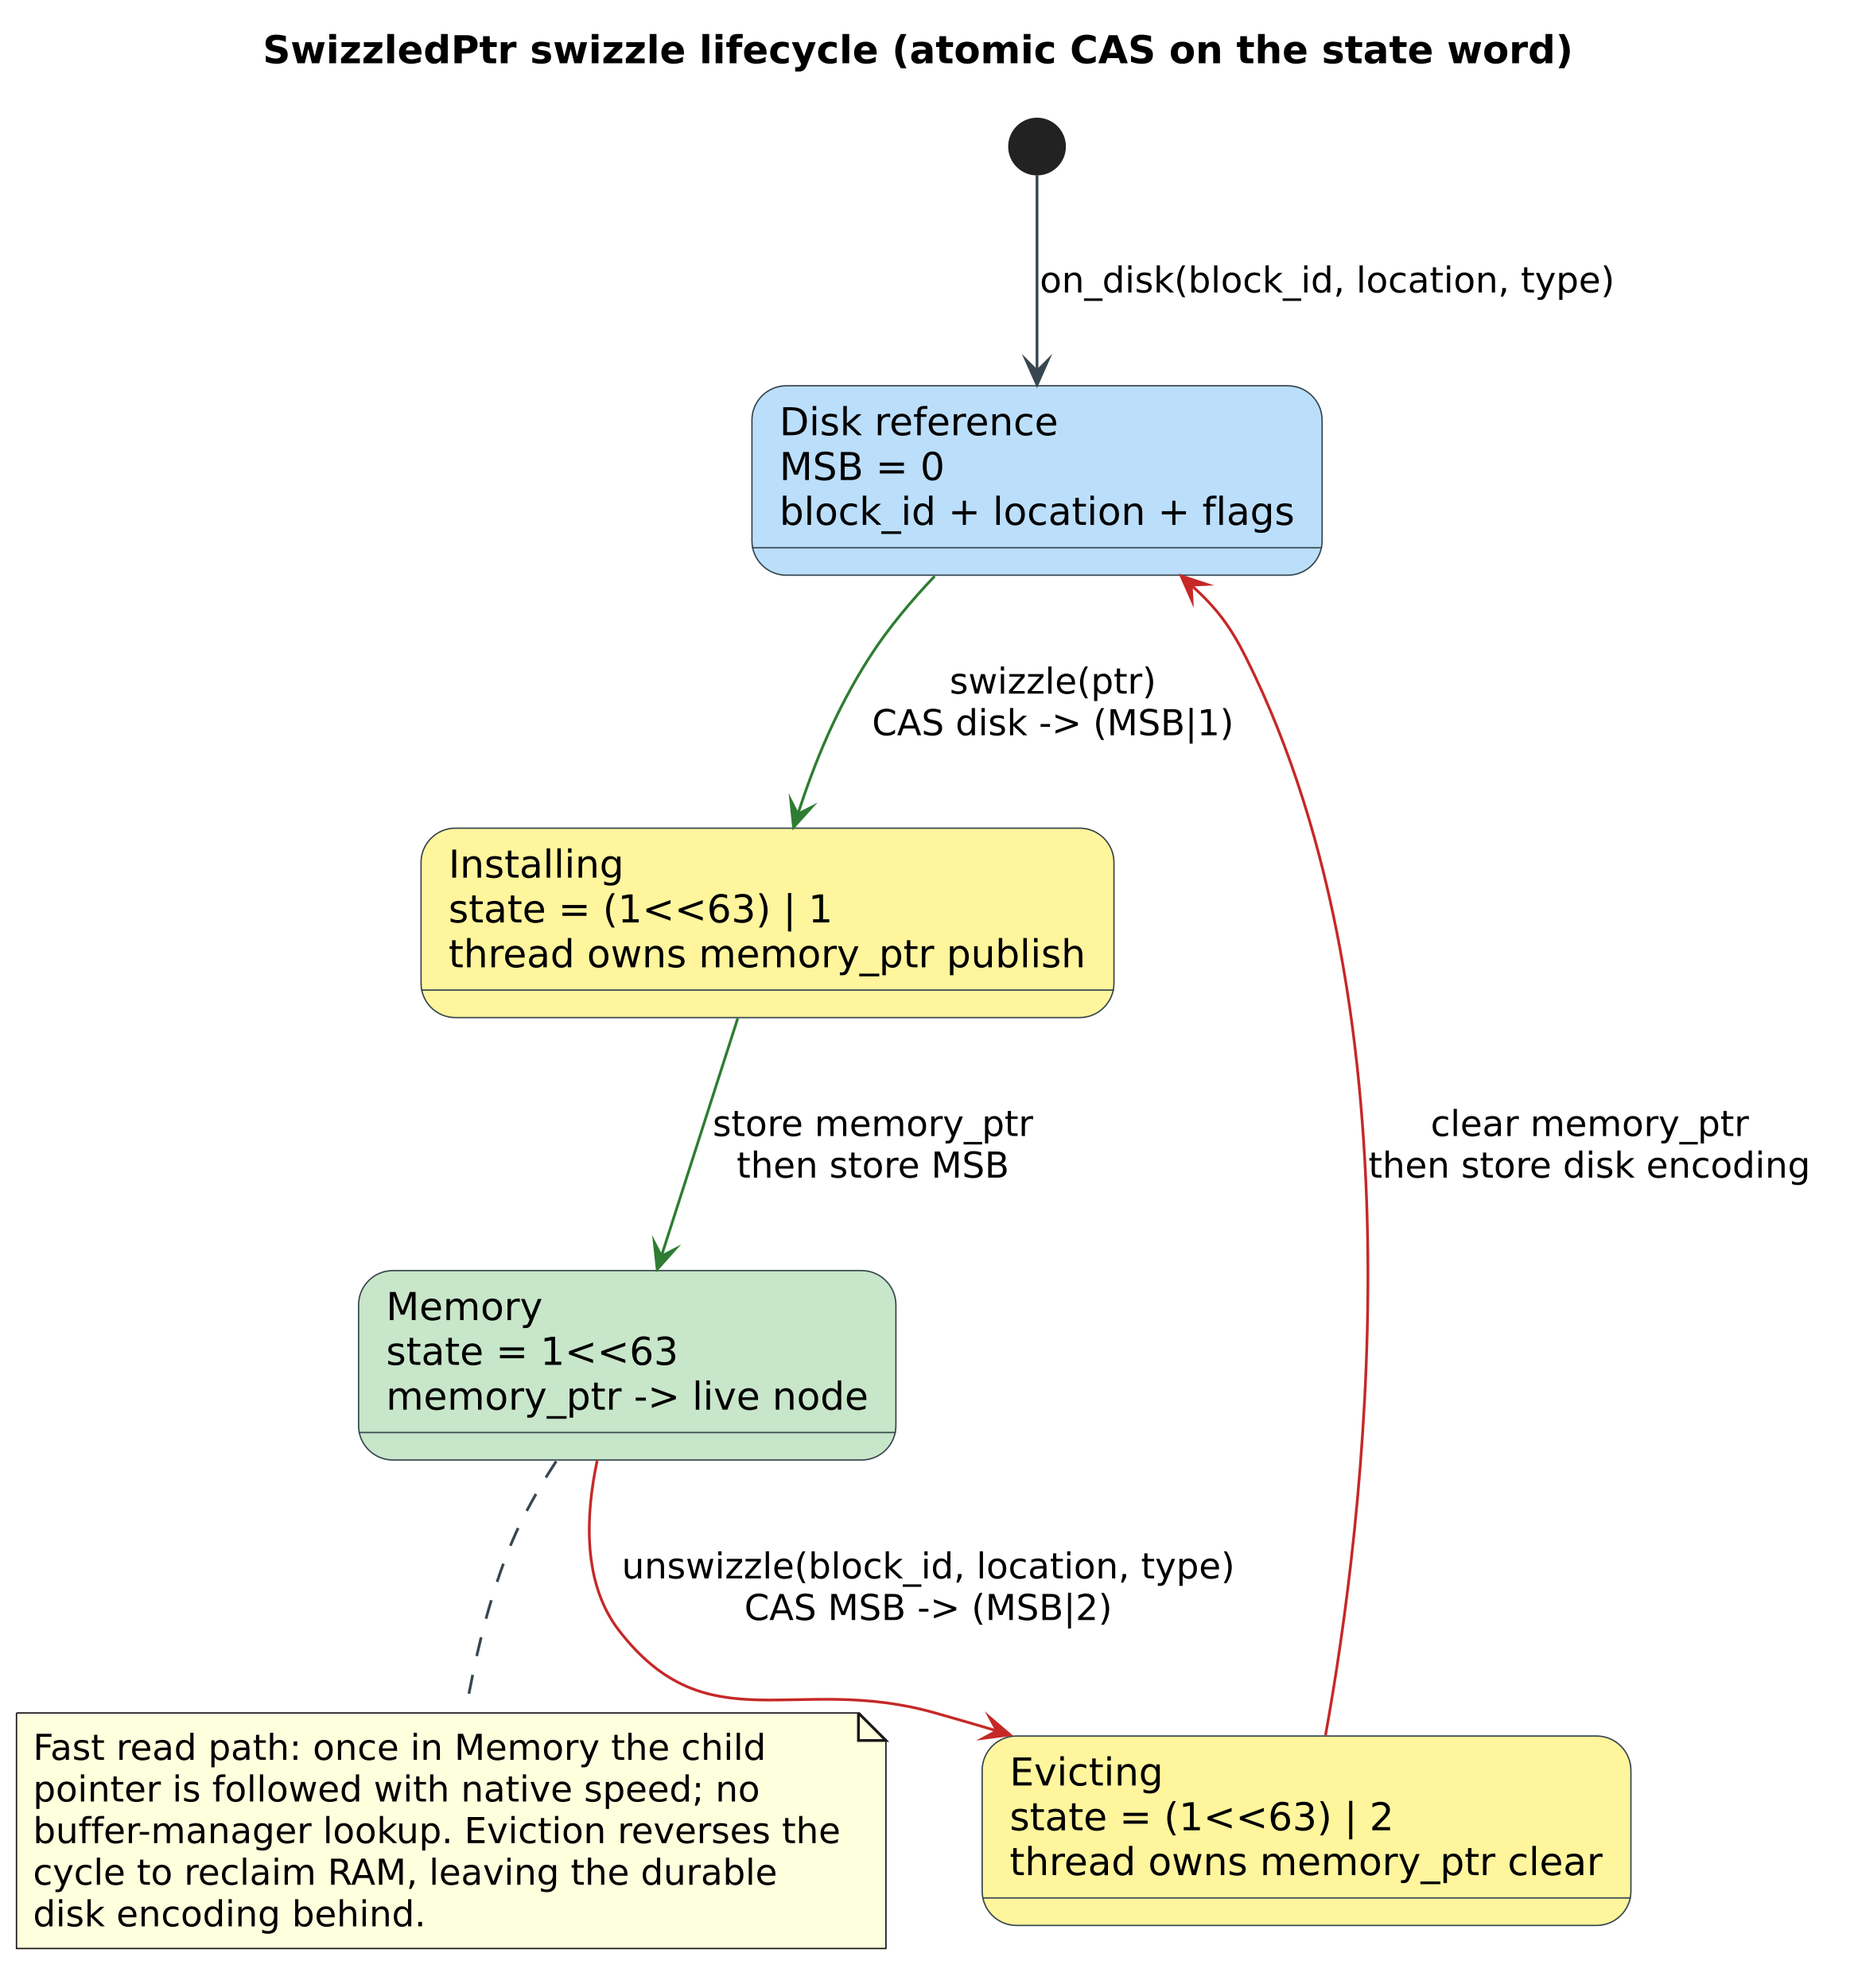
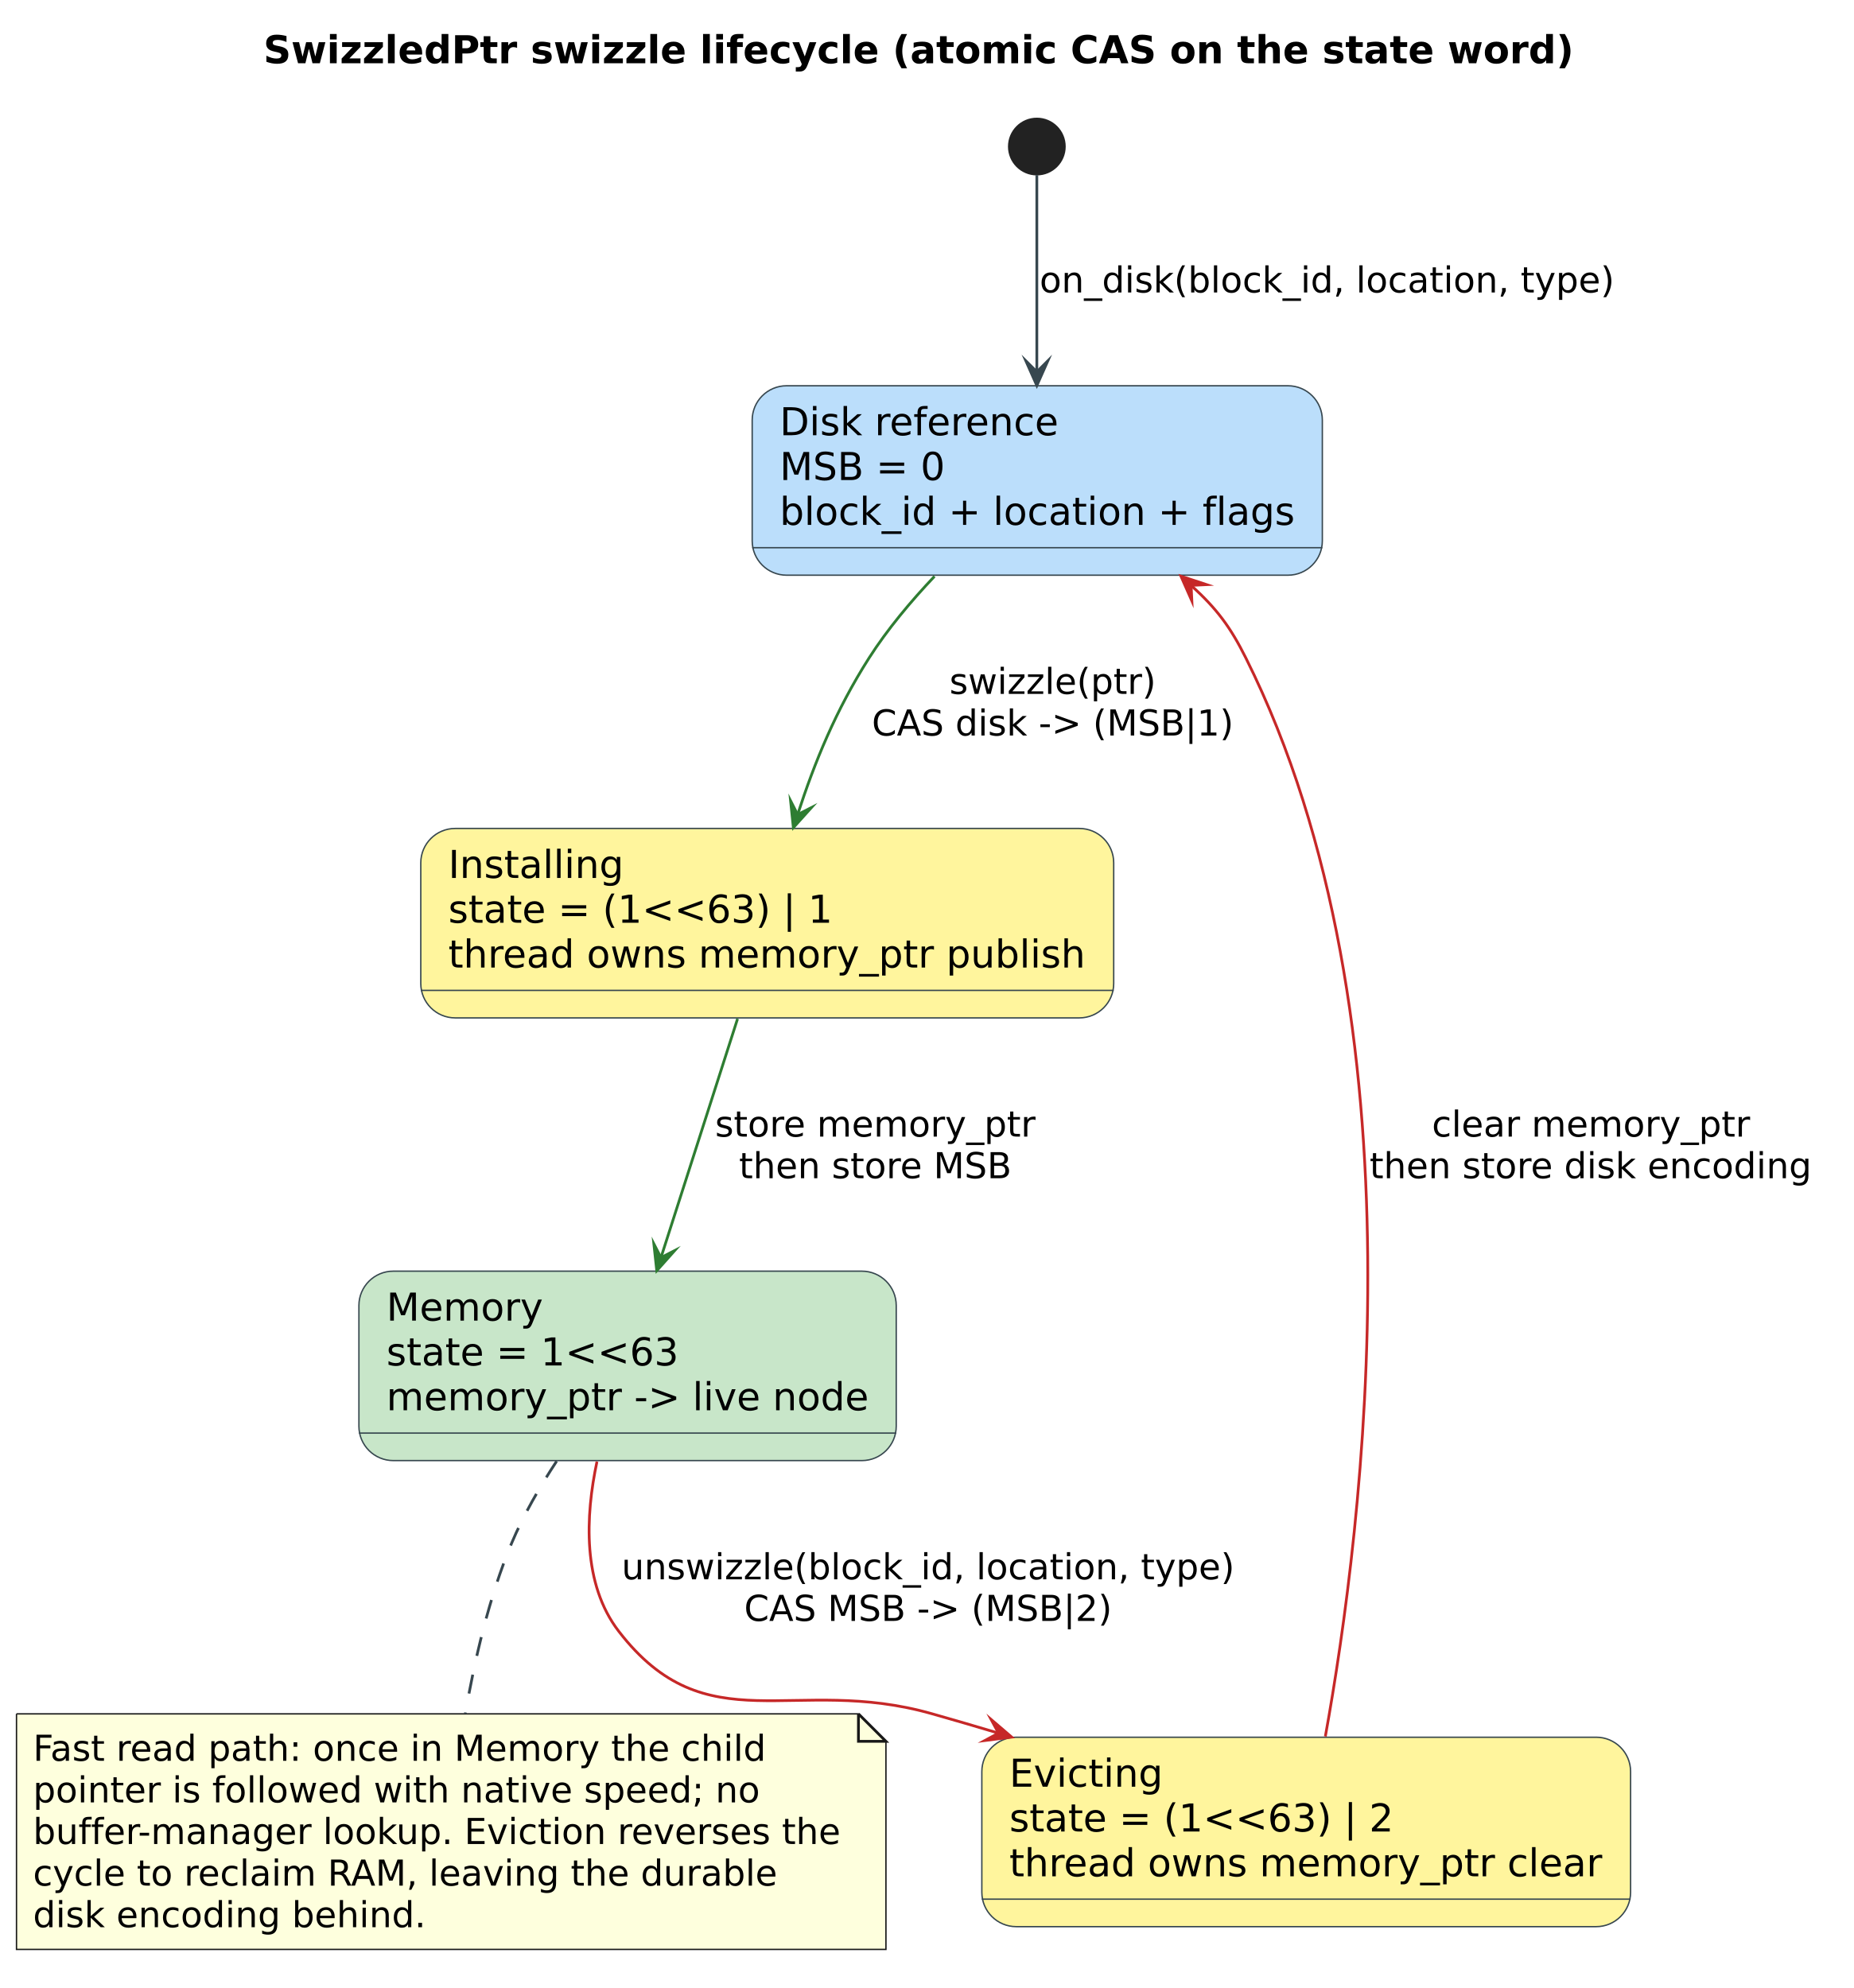
<svg xmlns="http://www.w3.org/2000/svg" contentStyleType="text/css" data-diagram-type="STATE" height="723px" preserveAspectRatio="none" style="width:674px;height:723px;background:#FFFFFF;" version="1.1" viewBox="0 0 674 723" width="674px" zoomAndPan="magnify">
  <defs />
  <g>
    <g class="title" data-source-line="24">
-       <text fill="#000000" font-family="'DejaVu Sans'" font-size="14" font-weight="700" lengthAdjust="spacing" textLength="476.444" x="95.551" y="22.995">SwizzledPtr swizzle lifecycle (atomic CAS on the state word)</text>
+       <text fill="#000000" font-family="'DejaVu Sans'" font-size="14" font-weight="700" lengthAdjust="spacing" textLength="476.444" x="95.776" y="22.995">SwizzledPtr swizzle lifecycle (atomic CAS on the state word)</text>
    </g>
    <g class="entity" data-qualified-name="Disk" data-source-line="26" id="ent0001">
-       <rect fill="#BBDEFB" height="68.891" rx="12.5" ry="12.5" style="stroke:#37474F;stroke-width:0.5;" width="207.311" x="273.41" y="140.297" />
-       <line style="stroke:#37474F;stroke-width:0.5;" x1="273.41" x2="480.721" y1="199.188" y2="199.188" />
-       <text fill="#000000" font-family="'DejaVu Sans'" font-size="14" lengthAdjust="spacing" textLength="101.985" x="283.41" y="158.292">Disk reference</text>
-       <text fill="#000000" font-family="'DejaVu Sans'" font-size="14" lengthAdjust="spacing" textLength="60.108" x="283.41" y="174.589">MSB = 0</text>
-       <text fill="#000000" font-family="'DejaVu Sans'" font-size="14" lengthAdjust="spacing" textLength="187.311" x="283.41" y="190.886">block_id + location + flags</text>
+       <rect fill="#BBDEFB" height="68.891" rx="12.5" ry="12.5" style="stroke:#37474F;stroke-width:0.5;" width="207.311" x="273.5" y="140.297" />
+       <line style="stroke:#37474F;stroke-width:0.5;" x1="273.5" x2="480.812" y1="199.188" y2="199.188" />
+       <text fill="#000000" font-family="'DejaVu Sans'" font-size="14" lengthAdjust="spacing" textLength="101.985" x="283.5" y="158.292">Disk reference</text>
+       <text fill="#000000" font-family="'DejaVu Sans'" font-size="14" lengthAdjust="spacing" textLength="60.108" x="283.5" y="174.589">MSB = 0</text>
+       <text fill="#000000" font-family="'DejaVu Sans'" font-size="14" lengthAdjust="spacing" textLength="187.311" x="283.5" y="190.886">block_id + location + flags</text>
    </g>
    <g class="entity" data-qualified-name="Install" data-source-line="27" id="ent0002">
-       <rect fill="#FFF59D" height="68.891" rx="12.5" ry="12.5" style="stroke:#37474F;stroke-width:0.5;" width="251.95" x="153.09" y="301.187" />
-       <line style="stroke:#37474F;stroke-width:0.5;" x1="153.09" x2="405.04" y1="360.077" y2="360.077" />
-       <text fill="#000000" font-family="'DejaVu Sans'" font-size="14" lengthAdjust="spacing" textLength="63.793" x="163.09" y="319.182">Installing</text>
-       <text fill="#000000" font-family="'DejaVu Sans'" font-size="14" lengthAdjust="spacing" textLength="139.727" x="163.09" y="335.479">state = (1&lt;&lt;63) | 1</text>
-       <text fill="#000000" font-family="'DejaVu Sans'" font-size="14" lengthAdjust="spacing" textLength="231.95" x="163.09" y="351.776">thread owns memory_ptr publish</text>
+       <rect fill="#FFF59D" height="68.891" rx="12.5" ry="12.5" style="stroke:#37474F;stroke-width:0.5;" width="251.95" x="153" y="301.297" />
+       <line style="stroke:#37474F;stroke-width:0.5;" x1="153" x2="404.95" y1="360.188" y2="360.188" />
+       <text fill="#000000" font-family="'DejaVu Sans'" font-size="14" lengthAdjust="spacing" textLength="63.793" x="163" y="319.292">Installing</text>
+       <text fill="#000000" font-family="'DejaVu Sans'" font-size="14" lengthAdjust="spacing" textLength="139.727" x="163" y="335.589">state = (1&lt;&lt;63) | 1</text>
+       <text fill="#000000" font-family="'DejaVu Sans'" font-size="14" lengthAdjust="spacing" textLength="231.95" x="163" y="351.886">thread owns memory_ptr publish</text>
    </g>
    <g class="entity" data-qualified-name="Mem" data-source-line="28" id="ent0003">
-       <rect fill="#C8E6C9" height="68.891" rx="12.5" ry="12.5" style="stroke:#37474F;stroke-width:0.5;" width="195.376" x="130.38" y="462.087" />
-       <line style="stroke:#37474F;stroke-width:0.5;" x1="130.38" x2="325.756" y1="520.977" y2="520.977" />
-       <text fill="#000000" font-family="'DejaVu Sans'" font-size="14" lengthAdjust="spacing" textLength="56.937" x="140.38" y="480.082">Memory</text>
-       <text fill="#000000" font-family="'DejaVu Sans'" font-size="14" lengthAdjust="spacing" textLength="106.278" x="140.38" y="496.379">state = 1&lt;&lt;63</text>
-       <text fill="#000000" font-family="'DejaVu Sans'" font-size="14" lengthAdjust="spacing" textLength="175.376" x="140.38" y="512.676">memory_ptr -&gt; live node</text>
+       <rect fill="#C8E6C9" height="68.891" rx="12.5" ry="12.5" style="stroke:#37474F;stroke-width:0.5;" width="195.376" x="130.5" y="462.297" />
+       <line style="stroke:#37474F;stroke-width:0.5;" x1="130.5" x2="325.876" y1="521.188" y2="521.188" />
+       <text fill="#000000" font-family="'DejaVu Sans'" font-size="14" lengthAdjust="spacing" textLength="56.937" x="140.5" y="480.292">Memory</text>
+       <text fill="#000000" font-family="'DejaVu Sans'" font-size="14" lengthAdjust="spacing" textLength="106.278" x="140.5" y="496.589">state = 1&lt;&lt;63</text>
+       <text fill="#000000" font-family="'DejaVu Sans'" font-size="14" lengthAdjust="spacing" textLength="175.376" x="140.5" y="512.886">memory_ptr -&gt; live node</text>
    </g>
    <g class="entity" data-qualified-name="Evict" data-source-line="29" id="ent0004">
-       <rect fill="#FFF59D" height="68.891" rx="12.5" ry="12.5" style="stroke:#37474F;stroke-width:0.5;" width="235.893" x="357.12" y="631.357" />
-       <line style="stroke:#37474F;stroke-width:0.5;" x1="357.12" x2="593.013" y1="690.247" y2="690.247" />
-       <text fill="#000000" font-family="'DejaVu Sans'" font-size="14" lengthAdjust="spacing" textLength="55.856" x="367.12" y="649.352">Evicting</text>
-       <text fill="#000000" font-family="'DejaVu Sans'" font-size="14" lengthAdjust="spacing" textLength="139.727" x="367.12" y="665.649">state = (1&lt;&lt;63) | 2</text>
-       <text fill="#000000" font-family="'DejaVu Sans'" font-size="14" lengthAdjust="spacing" textLength="215.893" x="367.12" y="681.946">thread owns memory_ptr clear</text>
+       <rect fill="#FFF59D" height="68.891" rx="12.5" ry="12.5" style="stroke:#37474F;stroke-width:0.5;" width="235.893" x="357" y="631.797" />
+       <line style="stroke:#37474F;stroke-width:0.5;" x1="357" x2="592.893" y1="690.688" y2="690.688" />
+       <text fill="#000000" font-family="'DejaVu Sans'" font-size="14" lengthAdjust="spacing" textLength="55.856" x="367" y="649.792">Evicting</text>
+       <text fill="#000000" font-family="'DejaVu Sans'" font-size="14" lengthAdjust="spacing" textLength="139.727" x="367" y="666.089">state = (1&lt;&lt;63) | 2</text>
+       <text fill="#000000" font-family="'DejaVu Sans'" font-size="14" lengthAdjust="spacing" textLength="215.893" x="367" y="682.386">thread owns memory_ptr clear</text>
    </g>
    <g class="start_entity" data-qualified-name=".start." data-source-line="31" id="ent0005">
-       <ellipse cx="377.07" cy="53.297" fill="#222222" rx="10" ry="10" style="stroke:#222222;stroke-width:1;" />
+       <ellipse cx="377" cy="53.297" fill="#222222" rx="10" ry="10" style="stroke:#222222;stroke-width:1;" />
    </g>
    <g class="entity" data-qualified-name="GMN11" data-source-line="39" id="ent0012">
-       <path d="M6,622.977 L6,708.641 L322.134,708.641 L322.134,632.977 L312.134,622.977 L6,622.977" fill="#FEFFDD" style="stroke:#181818;stroke-width:0.5;" />
-       <path d="M312.134,622.977 L312.134,632.977 L322.134,632.977 L312.134,622.977" fill="#FEFFDD" style="stroke:#181818;stroke-width:1;" />
-       <text fill="#000000" font-family="'DejaVu Sans'" font-size="13" lengthAdjust="spacing" textLength="267.992" x="12" y="640.044">Fast read path: once in Memory the child</text>
-       <text fill="#000000" font-family="'DejaVu Sans'" font-size="13" lengthAdjust="spacing" textLength="264.297" x="12" y="655.177">pointer is followed with native speed; no</text>
-       <text fill="#000000" font-family="'DejaVu Sans'" font-size="13" lengthAdjust="spacing" textLength="295.134" x="12" y="670.309">buffer-manager lookup. Eviction reverses the</text>
-       <text fill="#000000" font-family="'DejaVu Sans'" font-size="13" lengthAdjust="spacing" textLength="271.432" x="12" y="685.442">cycle to reclaim RAM, leaving the durable</text>
-       <text fill="#000000" font-family="'DejaVu Sans'" font-size="13" lengthAdjust="spacing" textLength="142.848" x="12" y="700.575">disk encoding behind.</text>
+       <path d="M6,623.297 L6,708.961 L322.134,708.961 L322.134,633.297 L312.134,623.297 L6,623.297" fill="#FEFFDD" style="stroke:#181818;stroke-width:0.5;" />
+       <path d="M312.134,623.297 L312.134,633.297 L322.134,633.297 L312.134,623.297" fill="#FEFFDD" style="stroke:#181818;stroke-width:1;" />
+       <text fill="#000000" font-family="'DejaVu Sans'" font-size="13" lengthAdjust="spacing" textLength="267.992" x="12" y="640.364">Fast read path: once in Memory the child</text>
+       <text fill="#000000" font-family="'DejaVu Sans'" font-size="13" lengthAdjust="spacing" textLength="264.297" x="12" y="655.497">pointer is followed with native speed; no</text>
+       <text fill="#000000" font-family="'DejaVu Sans'" font-size="13" lengthAdjust="spacing" textLength="295.134" x="12" y="670.629">buffer-manager lookup. Eviction reverses the</text>
+       <text fill="#000000" font-family="'DejaVu Sans'" font-size="13" lengthAdjust="spacing" textLength="271.432" x="12" y="685.762">cycle to reclaim RAM, leaving the durable</text>
+       <text fill="#000000" font-family="'DejaVu Sans'" font-size="13" lengthAdjust="spacing" textLength="142.848" x="12" y="700.895">disk encoding behind.</text>
    </g>
    <g class="link" data-entity-1="ent0005" data-entity-2="ent0001" data-link-type="dependency" data-source-line="31" id="lnk6">
-       <path d="M377.07,63.677 C377.07,79.897 377.07,108.967 377.07,134.937" fill="none" id="*start*-to-Disk" style="stroke:#37474F;stroke-width:1;" />
-       <polygon fill="#37474F" points="377.07,139.937,381.07,130.937,377.07,134.937,373.07,130.937,377.07,139.937" style="stroke:#37474F;stroke-width:1;stroke-linejoin:miter;stroke-miterlimit:10;" />
-       <text fill="#000000" font-family="'DejaVu Sans'" font-size="13" lengthAdjust="spacing" textLength="209.009" x="378.07" y="106.364">on_disk(block_id, location, type)</text>
+       <path d="M377,63.677 C377,79.957 377,109.217 377,135.227" fill="none" id="*start*-to-Disk" style="stroke:#37474F;stroke-width:1;" />
+       <polygon fill="#37474F" points="377,140.227,381,131.227,377,135.227,373,131.227,377,140.227" style="stroke:#37474F;stroke-width:1;stroke-linejoin:miter;stroke-miterlimit:10;" />
+       <text fill="#000000" font-family="'DejaVu Sans'" font-size="13" lengthAdjust="spacing" textLength="209.009" x="378" y="106.364">on_disk(block_id, location, type)</text>
    </g>
    <g class="link" data-entity-1="ent0001" data-entity-2="ent0002" data-link-type="dependency" data-source-line="33" id="lnk7">
-       <path d="M339.85,209.527 C331.27,218.577 322.72,228.757 316.07,239.187 C303.93,258.217 296.28,277.103 290.09,296.093" fill="none" id="Disk-to-Install" style="stroke:#2E7D32;stroke-width:1;" />
-       <polygon fill="#2E7D32" points="288.54,300.847,295.132,293.53,290.09,296.093,287.526,291.05,288.54,300.847" style="stroke:#2E7D32;stroke-width:1;stroke-linejoin:miter;stroke-miterlimit:10;" />
-       <text fill="#000000" font-family="'DejaVu Sans'" font-size="13" lengthAdjust="spacing" textLength="75.112" x="345.288" y="252.254">swizzle(ptr)</text>
-       <text fill="#000000" font-family="'DejaVu Sans'" font-size="13" lengthAdjust="spacing" textLength="131.549" x="317.07" y="267.387">CAS disk -&gt; (MSB|1)</text>
+       <path d="M339.79,209.607 C331.21,218.667 322.66,228.857 316,239.297 C303.86,258.337 296.208,277.233 290.018,296.243" fill="none" id="Disk-to-Install" style="stroke:#2E7D32;stroke-width:1;" />
+       <polygon fill="#2E7D32" points="288.47,300.997,295.06,293.678,290.018,296.243,287.453,291.201,288.47,300.997" style="stroke:#2E7D32;stroke-width:1;stroke-linejoin:miter;stroke-miterlimit:10;" />
+       <text fill="#000000" font-family="'DejaVu Sans'" font-size="13" lengthAdjust="spacing" textLength="75.112" x="345.219" y="252.364">swizzle(ptr)</text>
+       <text fill="#000000" font-family="'DejaVu Sans'" font-size="13" lengthAdjust="spacing" textLength="131.549" x="317" y="267.497">CAS disk -&gt; (MSB|1)</text>
    </g>
    <g class="link" data-entity-1="ent0002" data-entity-2="ent0003" data-link-type="dependency" data-source-line="34" id="lnk8">
-       <path d="M268.25,370.337 C259.63,397.207 249.127,429.916 240.488,456.846" fill="none" id="Install-to-Mem" style="stroke:#2E7D32;stroke-width:1;" />
-       <polygon fill="#2E7D32" points="238.96,461.607,245.518,454.259,240.488,456.846,237.901,451.815,238.96,461.607" style="stroke:#2E7D32;stroke-width:1;stroke-linejoin:miter;stroke-miterlimit:10;" />
-       <text fill="#000000" font-family="'DejaVu Sans'" font-size="13" lengthAdjust="spacing" textLength="116.81" x="259.14" y="413.154">store memory_ptr</text>
-       <text fill="#000000" font-family="'DejaVu Sans'" font-size="13" lengthAdjust="spacing" textLength="99.392" x="267.849" y="428.287">then store MSB</text>
+       <path d="M268.18,370.517 C259.53,397.497 248.977,430.396 240.327,457.366" fill="none" id="Install-to-Mem" style="stroke:#2E7D32;stroke-width:1;" />
+       <polygon fill="#2E7D32" points="238.8,462.127,245.357,454.779,240.327,457.366,237.74,452.335,238.8,462.127" style="stroke:#2E7D32;stroke-width:1;stroke-linejoin:miter;stroke-miterlimit:10;" />
+       <text fill="#000000" font-family="'DejaVu Sans'" font-size="13" lengthAdjust="spacing" textLength="116.81" x="260" y="413.364">store memory_ptr</text>
+       <text fill="#000000" font-family="'DejaVu Sans'" font-size="13" lengthAdjust="spacing" textLength="99.392" x="268.709" y="428.497">then store MSB</text>
    </g>
    <g class="link" data-entity-1="ent0003" data-entity-2="ent0004" data-link-type="dependency" data-source-line="35" id="lnk9">
-       <path d="M217.12,531.277 C212.89,551.197 211.79,575.787 225.07,592.977 C257.36,634.777 289.27,608.487 340.07,622.977 C348.92,625.497 353.279,626.747 362.459,629.487" fill="none" id="Mem-to-Evict" style="stroke:#C62828;stroke-width:1;" />
-       <polygon fill="#C62828" points="367.25,630.917,359.77,624.51,362.459,629.487,357.482,632.176,367.25,630.917" style="stroke:#C62828;stroke-width:1;stroke-linejoin:miter;stroke-miterlimit:10;" />
-       <text fill="#000000" font-family="'DejaVu Sans'" font-size="13" lengthAdjust="spacing" textLength="222.904" x="226.07" y="574.044">unswizzle(block_id, location, type)</text>
-       <text fill="#000000" font-family="'DejaVu Sans'" font-size="13" lengthAdjust="spacing" textLength="133.77" x="270.637" y="589.177">CAS MSB -&gt; (MSB|2)</text>
+       <path d="M217.06,531.557 C212.83,551.487 211.73,576.087 225,593.297 C256.99,634.787 288.63,608.897 339,623.297 C348.39,625.977 353.319,627.406 363.059,630.316" fill="none" id="Mem-to-Evict" style="stroke:#C62828;stroke-width:1;" />
+       <polygon fill="#C62828" points="367.85,631.747,360.372,625.338,363.059,630.316,358.082,633.003,367.85,631.747" style="stroke:#C62828;stroke-width:1;stroke-linejoin:miter;stroke-miterlimit:10;" />
+       <text fill="#000000" font-family="'DejaVu Sans'" font-size="13" lengthAdjust="spacing" textLength="222.904" x="226" y="574.364">unswizzle(block_id, location, type)</text>
+       <text fill="#000000" font-family="'DejaVu Sans'" font-size="13" lengthAdjust="spacing" textLength="133.77" x="270.567" y="589.497">CAS MSB -&gt; (MSB|2)</text>
    </g>
    <g class="link" data-entity-1="ent0004" data-entity-2="ent0001" data-link-type="dependency" data-source-line="36" id="lnk10">
-       <path d="M481.97,631.057 C495.55,555.957 519.05,371.237 453.07,239.187 C447.46,227.967 442.574,221.345 433.154,212.805" fill="none" id="Evict-to-Disk" style="stroke:#C62828;stroke-width:1;" />
-       <polygon fill="#C62828" points="429.45,209.447,433.431,218.455,433.154,212.805,438.804,212.528,429.45,209.447" style="stroke:#C62828;stroke-width:1;stroke-linejoin:miter;stroke-miterlimit:10;" />
-       <text fill="#000000" font-family="'DejaVu Sans'" font-size="13" lengthAdjust="spacing" textLength="115.711" x="520.192" y="413.154">clear memory_ptr</text>
-       <text fill="#000000" font-family="'DejaVu Sans'" font-size="13" lengthAdjust="spacing" textLength="160.996" x="497.55" y="428.287">then store disk encoding</text>
+       <path d="M481.9,631.517 C495.5,556.347 519.01,371.477 453,239.297 C447.39,228.067 442.502,221.437 433.092,212.897" fill="none" id="Evict-to-Disk" style="stroke:#C62828;stroke-width:1;" />
+       <polygon fill="#C62828" points="429.39,209.537,433.366,218.547,433.092,212.897,438.743,212.623,429.39,209.537" style="stroke:#C62828;stroke-width:1;stroke-linejoin:miter;stroke-miterlimit:10;" />
+       <text fill="#000000" font-family="'DejaVu Sans'" font-size="13" lengthAdjust="spacing" textLength="115.711" x="520.642" y="413.364">clear memory_ptr</text>
+       <text fill="#000000" font-family="'DejaVu Sans'" font-size="13" lengthAdjust="spacing" textLength="160.996" x="498" y="428.497">then store disk encoding</text>
    </g>
    <g class="link" data-entity-1="ent0003" data-entity-2="ent0012" data-link-type="association" data-source-line="39" id="lnk13">
-       <path d="M202.25,531.437 C196.21,540.637 190.3,550.857 186.07,560.977 C177.91,580.437 172.65,603.257 169.33,622.537" fill="none" id="Mem-GMN11" style="stroke:#37474F;stroke-width:1;stroke-dasharray:7,7;" />
+       <path d="M202.4,531.407 C196.28,540.697 190.29,551.057 186,561.297 C177.81,580.877 172.53,603.847 169.21,623.217" fill="none" id="Mem-GMN11" style="stroke:#37474F;stroke-width:1;stroke-dasharray:7,7;" />
    </g>
  </g>
</svg>
